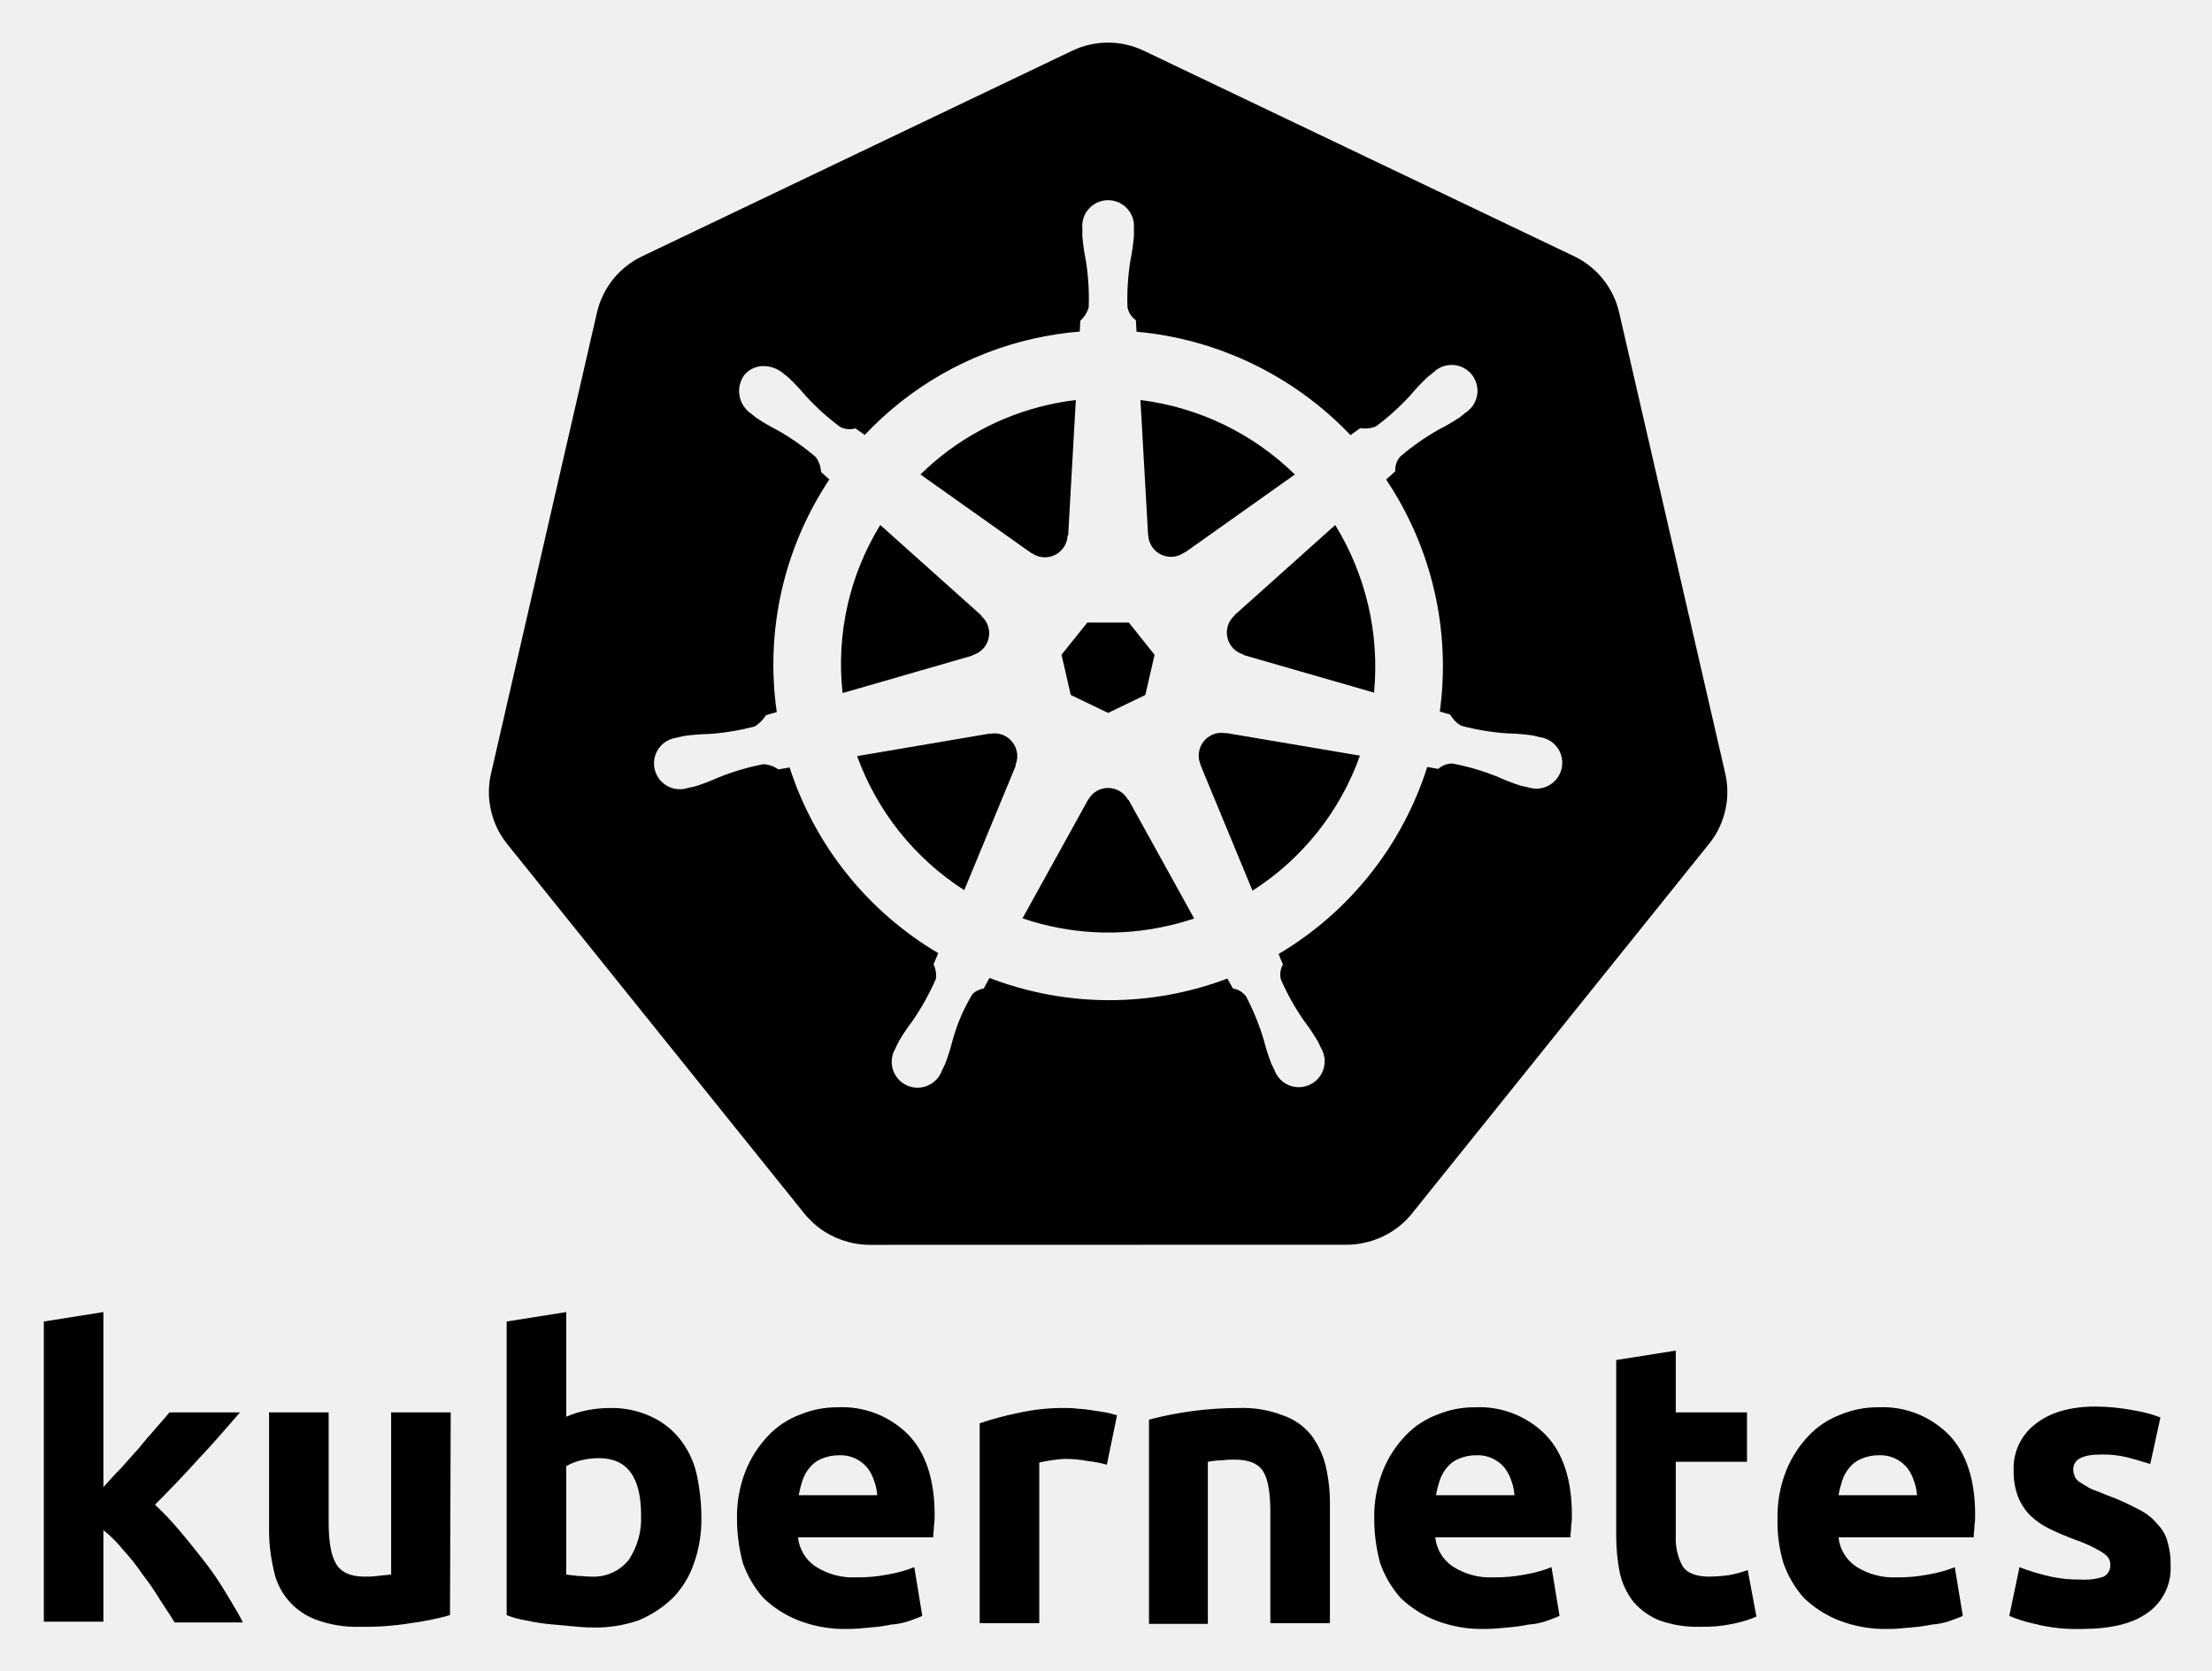
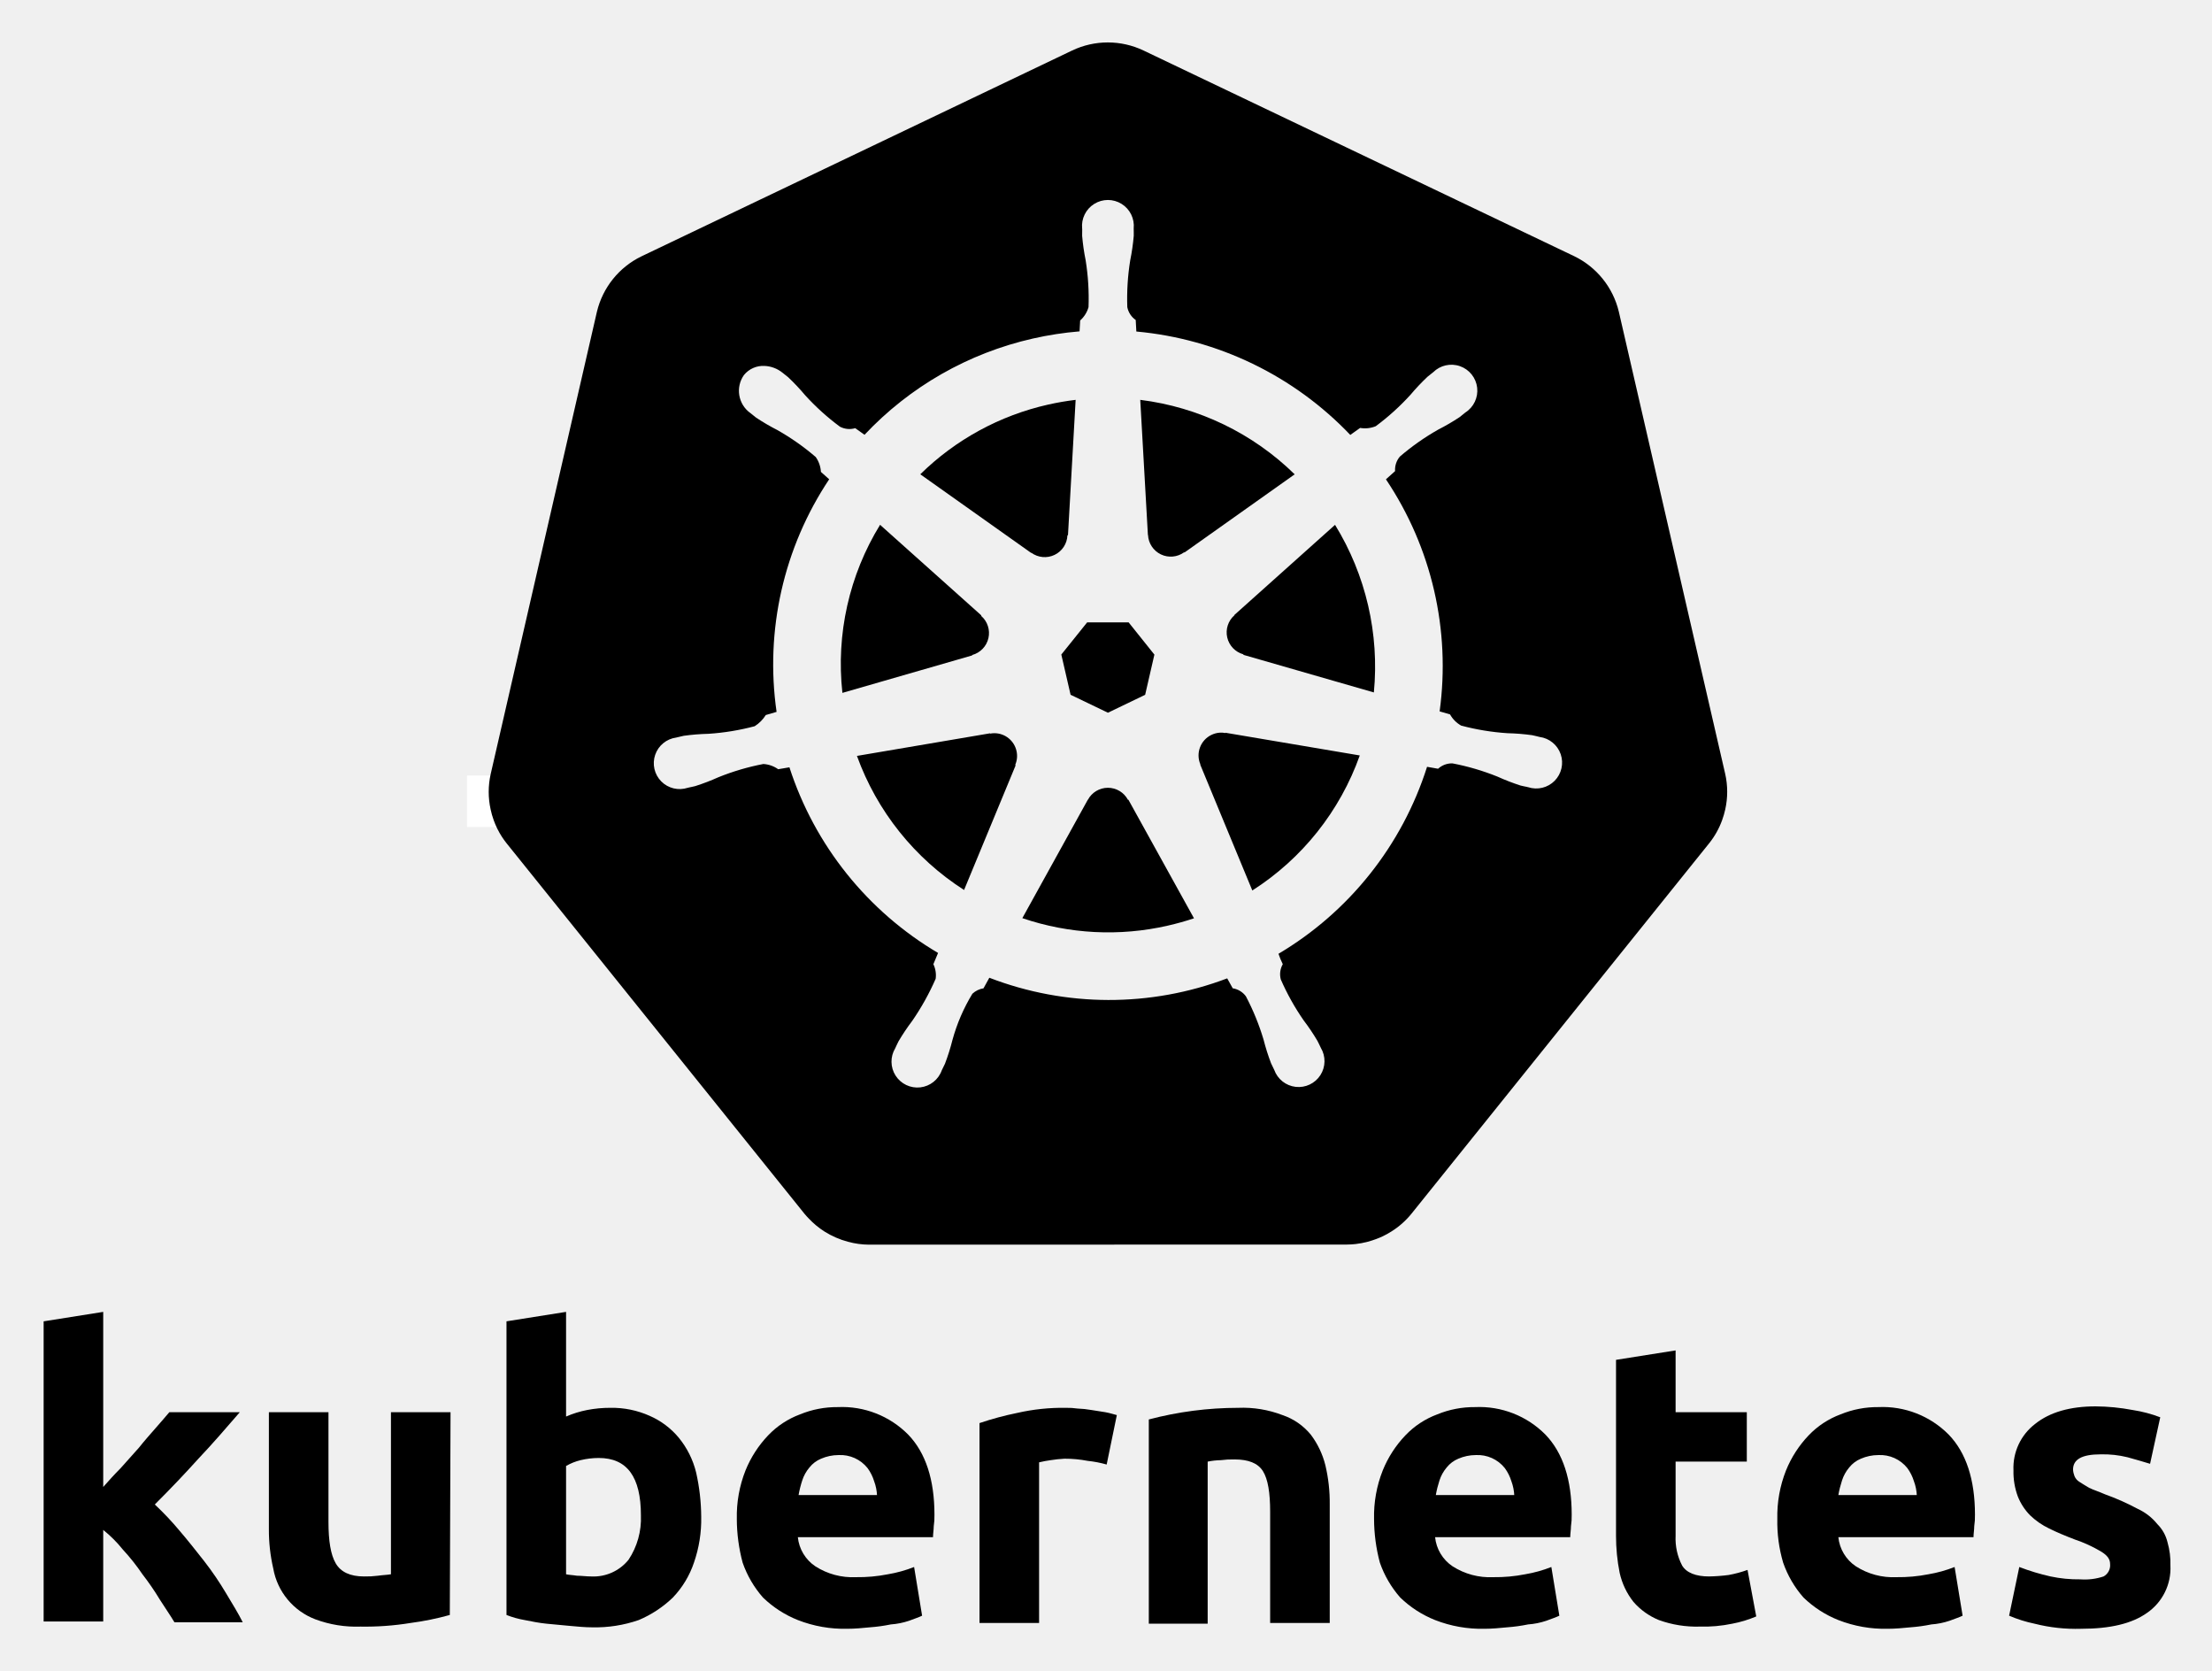
- <svg xmlns="http://www.w3.org/2000/svg" id="Layer_1" data-name="Layer 1" viewBox="0 0 362.18 273.43">
+ <svg xmlns="http://www.w3.org/2000/svg" role="img" viewBox="0.03 0.03 362.18 273.43">
+   <defs>
+     <style>.cls-1{fill:#fff;}</style>
+   </defs>
  <g id="its-pronounced">
    <g id="kyoob-cuttle">
      <path id="kkkkkkk" d="M16.811,243.557c.952-1.07,1.904-2.141,2.974-3.212q1.493-1.66,2.975-3.33c.951-1.191,1.903-2.262,2.737-3.214s1.665-1.903,2.26-2.617h11.54c-2.26,2.617-4.522,5.235-6.781,7.614q-3.213,3.57-7.138,7.495a48.054,48.054,0,0,1,4.045,4.284c1.427,1.665,2.736,3.33,4.045,4.995a50.809,50.809,0,0,1,3.568,5.236c1.07,1.784,2.024,3.33,2.737,4.759H28.59c-.715-1.19-1.547-2.38-2.38-3.69a43.318,43.318,0,0,0-2.856-4.162,34.211,34.211,0,0,0-3.211-4.045,20.442,20.442,0,0,0-3.213-3.213v14.99H7.175v-49.134l9.755-1.547v28.791" />
      <path id="uuuuuuu" d="M73.679,264.377a46.297,46.297,0,0,1-6.424,1.309,45.987,45.987,0,0,1-8.21.594,19.17,19.17,0,0,1-7.375-1.189,10.928,10.928,0,0,1-6.9-8.328,27.977,27.977,0,0,1-.715-6.425v-19.154h9.757v17.965c0,3.093.357,5.354,1.19,6.782s2.378,2.141,4.639,2.141a15.17,15.17,0,0,0,2.26-.119c.833-.119,1.429-.119,2.142-.238v-26.53h9.755l-.119,33.192" />
      <path id="bbbbbbb" d="M104.97,248.078c0-6.305-2.262-9.398-6.902-9.398a12.705,12.705,0,0,0-2.974.356,8.99,8.99,0,0,0-2.379.952v17.727c.475.119,1.07.119,1.784.238.714,0,1.546.12,2.38.12a7.366,7.366,0,0,0,6.068-2.738,12.2,12.2,0,0,0,2.022-7.257m9.874.238a21.543,21.543,0,0,1-1.19,7.496,15.313,15.313,0,0,1-3.45,5.71,18.297,18.297,0,0,1-5.591,3.688,21.774,21.774,0,0,1-7.615,1.19c-1.189,0-2.379-.12-3.688-.238s-2.497-.238-3.806-.358c-1.19-.118-2.38-.356-3.57-.595a15.037,15.037,0,0,1-2.974-.832v-48.066l9.756-1.546v17.132a16.617,16.617,0,0,1,3.45-1.07,19.69,19.69,0,0,1,3.807-.357,15.074,15.074,0,0,1,6.424,1.308,12.884,12.884,0,0,1,4.76,3.57,14.348,14.348,0,0,1,2.855,5.71,33.785,33.785,0,0,1,.832,7.257" />
      <path id="eeeeeee0" d="M120.674,248.673a20.303,20.303,0,0,1,1.427-7.97,18.206,18.206,0,0,1,3.689-5.712,13.866,13.866,0,0,1,5.233-3.45,15.9,15.9,0,0,1,6.187-1.19,15.227,15.227,0,0,1,11.54,4.521c2.855,2.974,4.282,7.378,4.282,13.087a10.887,10.887,0,0,1-.118,1.904c0,.595-.119,1.189-.119,1.784h-22.13a6.522,6.522,0,0,0,2.856,4.759,11.32,11.32,0,0,0,6.662,1.784,25.213,25.213,0,0,0,5.235-.475,21.341,21.341,0,0,0,4.283-1.19l1.308,7.97c-.476.239-1.19.477-2.14.833a11.994,11.994,0,0,1-2.976.596,26.855,26.855,0,0,1-3.45.475c-1.19.12-2.497.238-3.688.238a20.919,20.919,0,0,1-8.09-1.427,17.517,17.517,0,0,1-5.71-3.688,17.172,17.172,0,0,1-3.33-5.71,27.944,27.944,0,0,1-.954-7.139m22.962-3.807a7.692,7.692,0,0,0-.476-2.38,7.232,7.232,0,0,0-1.07-2.141,5.684,5.684,0,0,0-4.76-2.142,7.188,7.188,0,0,0-2.855.595,4.732,4.732,0,0,0-1.903,1.428,6.24,6.24,0,0,0-1.19,2.142,17.397,17.397,0,0,0-.595,2.38h12.85" />
      <path id="rrrrrrr" d="M181.23,239.751a17.876,17.876,0,0,0-3.094-.596,19.689,19.689,0,0,0-3.807-.357,20.974,20.974,0,0,0-2.26.238,18.687,18.687,0,0,0-1.904.357v26.293h-9.756v-32.717a50.606,50.606,0,0,1,6.186-1.666,33.468,33.468,0,0,1,7.971-.832,11.58,11.58,0,0,1,1.904.118,16.256,16.256,0,0,1,2.26.238c.715.12,1.428.238,2.261.357.713.12,1.428.358,1.903.476l-1.665,8.09" />
      <path id="nnnnnnn" d="M188.13,232.374a57.524,57.524,0,0,1,14.633-1.903,18.147,18.147,0,0,1,7.257,1.189,10.191,10.191,0,0,1,4.64,3.212,13.897,13.897,0,0,1,2.38,4.997,26.539,26.539,0,0,1,.713,6.424v19.393h-9.756v-18.201c0-3.094-.356-5.354-1.19-6.663s-2.379-1.904-4.64-1.904a15.171,15.171,0,0,0-2.26.12,11.787,11.787,0,0,0-2.14.237v26.531h-9.638v-33.43" />
      <path id="eeeeeee1" d="M225.01,248.673a20.301,20.301,0,0,1,1.427-7.97,18.206,18.206,0,0,1,3.69-5.712,13.866,13.866,0,0,1,5.234-3.45,15.9,15.9,0,0,1,6.187-1.19,15.227,15.227,0,0,1,11.54,4.521c2.854,2.974,4.282,7.378,4.282,13.087a10.885,10.885,0,0,1-.119,1.904c0,.595-.12,1.189-.12,1.784H235.004a6.522,6.522,0,0,0,2.856,4.759,11.32,11.32,0,0,0,6.66,1.784,25.213,25.213,0,0,0,5.237-.475,21.34,21.34,0,0,0,4.282-1.19l1.309,7.97c-.476.239-1.19.477-2.142.833a11.992,11.992,0,0,1-2.974.596,26.86,26.86,0,0,1-3.45.475c-1.19.12-2.499.238-3.688.238a20.919,20.919,0,0,1-8.09-1.427,17.516,17.516,0,0,1-5.71-3.688,17.172,17.172,0,0,1-3.332-5.71,27.938,27.938,0,0,1-.952-7.139m22.961-3.807a7.693,7.693,0,0,0-.475-2.38,7.233,7.233,0,0,0-1.071-2.141,5.684,5.684,0,0,0-4.76-2.142,7.188,7.188,0,0,0-2.855.595,4.732,4.732,0,0,0-1.903,1.428,6.24,6.24,0,0,0-1.19,2.142,17.388,17.388,0,0,0-.594,2.38h12.848" />
      <path id="ttttttt" d="M264.627,222.618l9.756-1.546v10.112h11.66v8.09h-11.66v12.135a9.566,9.566,0,0,0,1.07,4.878c.715,1.19,2.261,1.785,4.403,1.785a29.169,29.169,0,0,0,3.212-.238,19.344,19.344,0,0,0,3.093-.833l1.427,7.614a18.948,18.948,0,0,1-3.926,1.19,22.872,22.872,0,0,1-5.354.475,18.18,18.18,0,0,1-6.66-1.07,11.01,11.01,0,0,1-4.165-2.975,11.804,11.804,0,0,1-2.261-4.758,30.834,30.834,0,0,1-.594-6.068v-28.791" />
      <path id="eeeeeee2" d="M291.039,248.673a20.3,20.3,0,0,1,1.428-7.97,18.206,18.206,0,0,1,3.688-5.712,13.866,13.866,0,0,1,5.234-3.45,15.9,15.9,0,0,1,6.187-1.19,15.227,15.227,0,0,1,11.54,4.521c2.856,2.974,4.283,7.378,4.283,13.087a10.886,10.886,0,0,1-.12,1.904c0,.595-.119,1.189-.119,1.784H301.032a6.522,6.522,0,0,0,2.856,4.759,11.32,11.32,0,0,0,6.661,1.784,25.214,25.214,0,0,0,5.236-.475,21.34,21.34,0,0,0,4.282-1.19l1.31,7.97c-.476.239-1.19.477-2.143.833a11.992,11.992,0,0,1-2.974.596,26.855,26.855,0,0,1-3.45.475c-1.19.12-2.497.238-3.688.238a20.92,20.92,0,0,1-8.09-1.427,17.516,17.516,0,0,1-5.71-3.688,17.172,17.172,0,0,1-3.33-5.71,23.525,23.525,0,0,1-.953-7.139m22.843-3.807a7.692,7.692,0,0,0-.477-2.38,7.232,7.232,0,0,0-1.07-2.141,5.684,5.684,0,0,0-4.759-2.142,7.188,7.188,0,0,0-2.856.595,4.732,4.732,0,0,0-1.904,1.428,6.24,6.24,0,0,0-1.188,2.142,17.393,17.393,0,0,0-.596,2.38h12.85" />
      <path id="sssssss" d="M340.65,258.547a9.776,9.776,0,0,0,3.807-.475,2.084,2.084,0,0,0,1.07-2.023c0-.833-.475-1.427-1.427-2.022a22.567,22.567,0,0,0-4.403-2.023c-1.546-.595-2.974-1.19-4.162-1.785a11.893,11.893,0,0,1-3.095-2.141,9.304,9.304,0,0,1-2.022-3.094,11.526,11.526,0,0,1-.714-4.282,9.052,9.052,0,0,1,3.569-7.614c2.38-1.904,5.711-2.856,9.875-2.856a33.841,33.841,0,0,1,6.068.595,21.996,21.996,0,0,1,4.52,1.191l-1.665,7.614c-1.19-.358-2.38-.715-3.69-1.071a16.645,16.645,0,0,0-4.4-.477c-3.094,0-4.522.833-4.522,2.498a3.474,3.474,0,0,0,.238,1.072,1.998,1.998,0,0,0,.833.952c.357.238.952.594,1.547.951.714.357,1.546.595,2.617,1.071a39.243,39.243,0,0,1,5.354,2.379,8.882,8.882,0,0,1,3.213,2.499,6.214,6.214,0,0,1,1.665,2.974,12.346,12.346,0,0,1,.476,3.807,8.868,8.868,0,0,1-3.808,7.734c-2.498,1.784-6.067,2.616-10.826,2.616a27.502,27.502,0,0,1-7.613-.832,21.718,21.718,0,0,1-4.164-1.31l1.665-7.97a36.361,36.361,0,0,0,5.116,1.546,21.894,21.894,0,0,0,4.877.476" />
    </g>
  </g>
+   <path class="cls-1" d="M76.493,126.963H87.112v8.432H76.492Z" />
  <path d="M200.658,120.018a3.59,3.59,0,0,0-.855-.065,3.685,3.685,0,0,0-1.425.37,3.725,3.725,0,0,0-1.803,4.825l-.026.037,8.528,20.603a43.53,43.53,0,0,0,17.595-22.102l-21.976-3.714Zm-34.194,2.92a3.72,3.72,0,0,0-3.568-2.894,3.656,3.656,0,0,0-.733.065l-.037-.045-21.785,3.698a43.695,43.695,0,0,0,17.54,21.946l8.442-20.399-.066-.08a3.683,3.683,0,0,0,.207-2.291Zm18.245,8a3.718,3.718,0,0,0-6.557.008h-.018l-10.713,19.372a43.637,43.637,0,0,0,23.815,1.225q2.197-.5,4.292-1.199l-10.738-19.407Zm33.914-45-16.483,14.753.009.047a3.725,3.725,0,0,0,1.46,6.395l.02.089,21.35,6.15a44.278,44.278,0,0,0-6.356-27.432ZM188,87.591a3.725,3.725,0,0,0,5.913,2.84l.065.028,18.036-12.789a43.85,43.85,0,0,0-25.287-12.19l1.253,22.105Zm-19.1,2.922a3.72,3.72,0,0,0,5.904-2.85l.092-.044,1.253-22.139a44.679,44.679,0,0,0-4.501.775,43.467,43.467,0,0,0-20.937,11.409l18.154,12.869Zm-9.678,16.728a3.72,3.72,0,0,0,1.462-6.396l.018-.087-16.574-14.825a43.454,43.454,0,0,0-6.168,27.511l21.245-6.13Zm16.098,6.512,6.114,2.94,6.096-2.933,1.514-6.582-4.219-5.276h-6.79l-4.231,5.268Z" />
  <path d="M282.508,126.719l-17.422-75.675a13.602,13.602,0,0,0-7.293-9.073l-70.521-33.67a13.589,13.589,0,0,0-11.705,0L105.06,41.989a13.598,13.598,0,0,0-7.295,9.072l-17.394,75.673a13.315,13.315,0,0,0-.004,5.81,13.506,13.506,0,0,0,.491,1.718,13.101,13.101,0,0,0,1.343,2.726c.239.365.491.72.765,1.064l48.804,60.678c.213.264.448.505.681.75a13.424,13.424,0,0,0,2.574,2.133,13.924,13.924,0,0,0,3.857,1.677,13.298,13.298,0,0,0,3.43.473h.759l77.504-.018a12.998,12.998,0,0,0,1.41-.083,13.47,13.47,0,0,0,1.989-.378,13.871,13.871,0,0,0,1.381-.442c.353-.135.705-.27,1.045-.433a13.942,13.942,0,0,0,1.479-.822,13.304,13.304,0,0,0,3.237-2.865l1.488-1.85,47.299-58.84a13.185,13.185,0,0,0,2.108-3.785,13.674,13.674,0,0,0,.5-1.724,13.282,13.282,0,0,0-.004-5.809Zm-73.147,29.432a14.516,14.516,0,0,0,.703,1.703,3.314,3.314,0,0,0-.327,2.49,39.372,39.372,0,0,0,3.742,6.7,35.062,35.062,0,0,1,2.263,3.364c.17.315.392.803.553,1.136a4.24,4.24,0,1,1-7.63,3.607c-.161-.33-.385-.77-.522-1.082a35.275,35.275,0,0,1-1.225-3.868,39.305,39.305,0,0,0-2.896-7.097,3.335,3.335,0,0,0-2.154-1.307c-.135-.233-.635-1.149-.903-1.623a54.617,54.617,0,0,1-38.948-.1l-.955,1.731a3.429,3.429,0,0,0-1.819.886,29.518,29.518,0,0,0-3.268,7.582,34.897,34.897,0,0,1-1.218,3.868c-.135.31-.361.744-.522,1.073v.009l-.007.008a4.238,4.238,0,1,1-7.619-3.616c.159-.335.372-.82.54-1.135a35.175,35.175,0,0,1,2.262-3.373,41.228,41.228,0,0,0,3.82-6.866,4.188,4.188,0,0,0-.376-2.387l.768-1.84a54.922,54.922,0,0,1-24.338-30.387l-1.839.313a4.68,4.68,0,0,0-2.428-.855,39.525,39.525,0,0,0-7.356,2.165,35.587,35.587,0,0,1-3.787,1.45c-.305.084-.745.168-1.093.244-.028.01-.052.022-.08.029a.602.602,0,0,1-.065.006,4.236,4.236,0,1,1-1.874-8.224l.061-.015.037-.01c.353-.083.805-.2,1.127-.262a35.268,35.268,0,0,1,4.05-.326,39.391,39.391,0,0,0,7.564-1.242,5.835,5.835,0,0,0,1.814-1.83l1.767-.516a54.613,54.613,0,0,1,8.613-38.073l-1.353-1.206a4.688,4.688,0,0,0-.848-2.436,39.366,39.366,0,0,0-6.277-4.41,35.251,35.251,0,0,1-3.499-2.046c-.256-.191-.596-.478-.874-.704l-.063-.044a4.473,4.473,0,0,1-1.038-6.222,4.066,4.066,0,0,1,3.363-1.488,5.03,5.03,0,0,1,2.942,1.11c.287.225.68.526.935.745a35.255,35.255,0,0,1,2.78,2.95,39.383,39.383,0,0,0,5.69,5.142,3.333,3.333,0,0,0,2.507.243q.754.55,1.522,1.082a54.289,54.289,0,0,1,27.577-15.754,55.052,55.052,0,0,1,7.63-1.173l.1-1.784a4.601,4.601,0,0,0,1.37-2.184,39.476,39.476,0,0,0-.47-7.654,35.466,35.466,0,0,1-.576-4.014c-.011-.307.006-.731.01-1.081,0-.04-.01-.079-.01-.118a4.242,4.242,0,1,1,8.441-.004c0,.37.022.861.009,1.2a35.109,35.109,0,0,1-.579,4.013,39.533,39.533,0,0,0-.478,7.656,3.344,3.344,0,0,0,1.379,2.11c.015.305.065,1.323.102,1.884a55.309,55.309,0,0,1,35.032,16.927l1.606-1.147a4.69,4.69,0,0,0,2.56-.278,39.529,39.529,0,0,0,5.69-5.148,35.001,35.001,0,0,1,2.787-2.95c.259-.222.65-.52.936-.746a4.242,4.242,0,1,1,5.258,6.598c-.283.229-.657.548-.929.75a35.096,35.096,0,0,1-3.507,2.046,39.496,39.496,0,0,0-6.277,4.41,3.337,3.337,0,0,0-.792,2.39c-.235.216-1.06.947-1.497,1.343a54.837,54.837,0,0,1,8.792,37.983l1.704.496a4.745,4.745,0,0,0,1.82,1.831,39.464,39.464,0,0,0,7.568,1.245,35.64,35.64,0,0,1,4.046.324c.355.065.868.207,1.23.29a4.236,4.236,0,1,1-1.878,8.223l-.061-.008c-.028-.007-.054-.022-.083-.029-.348-.076-.785-.152-1.09-.232a35.139,35.139,0,0,1-3.785-1.462,39.477,39.477,0,0,0-7.363-2.165,3.337,3.337,0,0,0-2.362.877q-.9-.171-1.804-.316a54.92,54.92,0,0,1-24.328,30.605Z" />
</svg>
